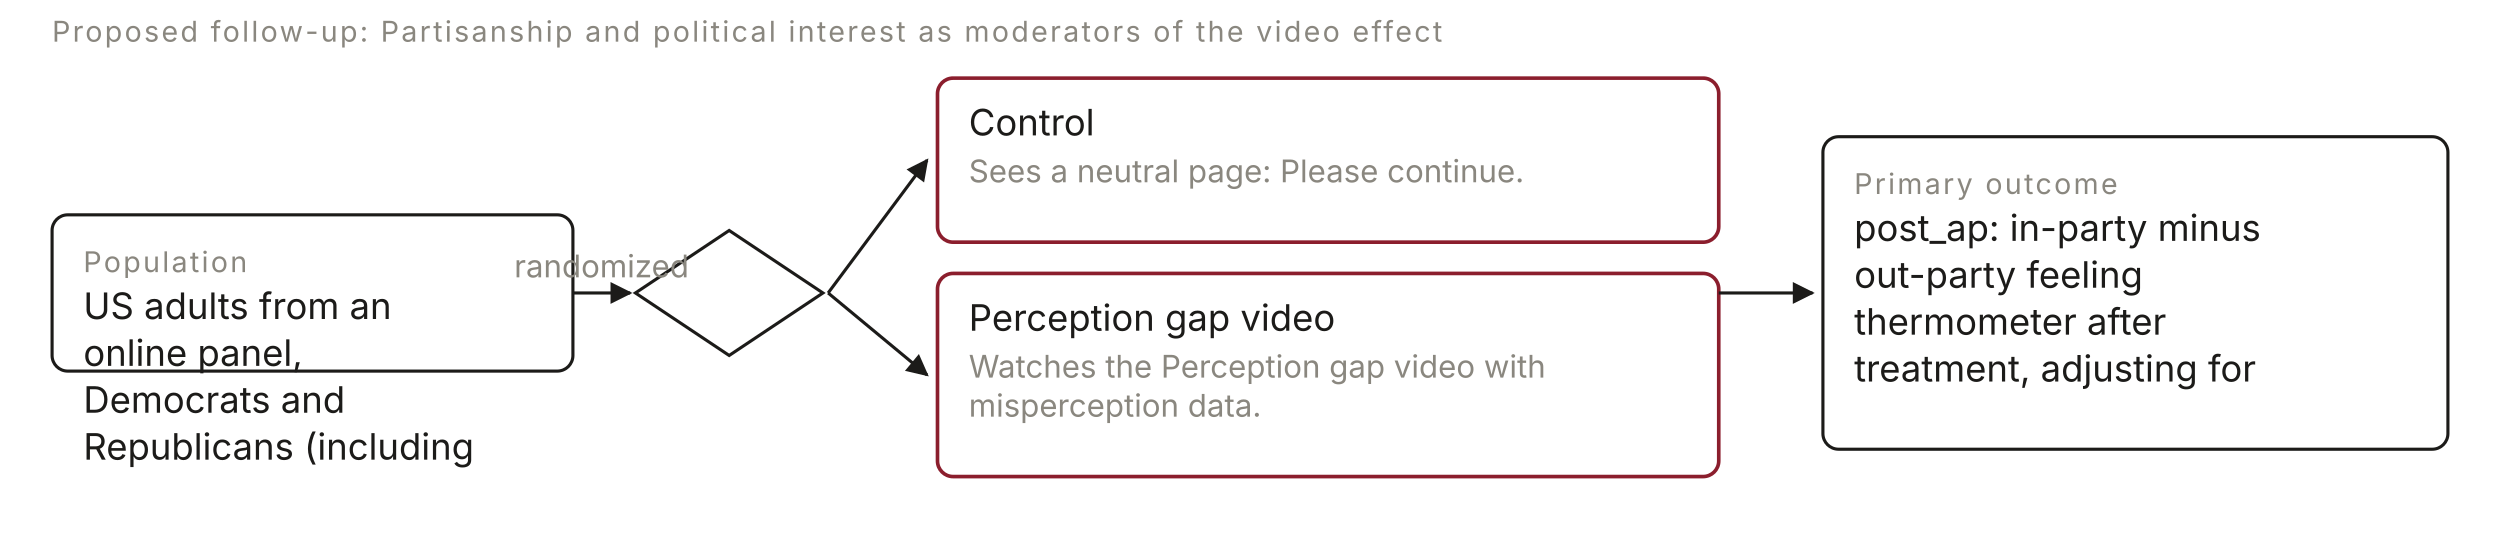
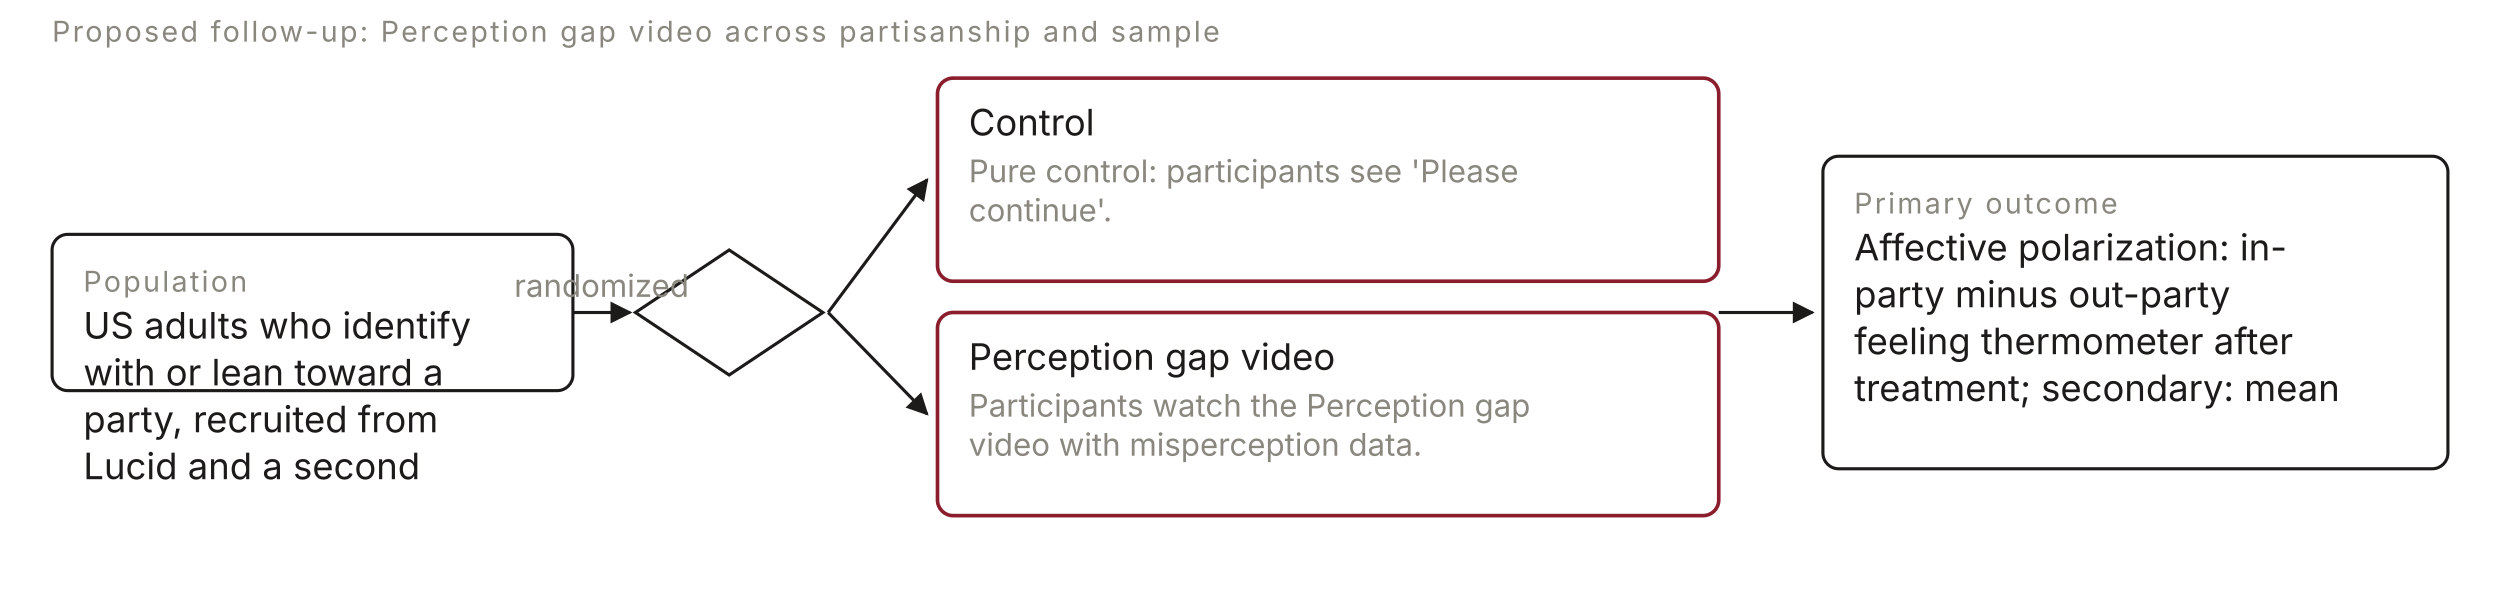
- <svg xmlns="http://www.w3.org/2000/svg" viewBox="0 0 960 215" width="100%" role="img" aria-labelledby="fd-title fd-desc">
+ <svg xmlns="http://www.w3.org/2000/svg" viewBox="0 0 960 230" width="100%" role="img" aria-labelledby="fd-title fd-desc">
  <style>
:root{--fd-ink:#1c1b19;--fd-muted:#8a877f;--fd-rule:#d9d5cc;--fd-accent:#8b1e2d;--fd-bg:#ffffff}
@media (prefers-color-scheme: dark){:root{--fd-ink:#ecebe6;--fd-muted:#b4b1a9;--fd-rule:#4a4a52;--fd-accent:#e08a96;--fd-bg:#1d1d23}}
.box{fill:var(--fd-bg,#fff);stroke:var(--fd-ink,#1c1b19);stroke-width:1.2}
.arm{fill:var(--fd-bg,#fff);stroke:var(--fd-accent,#8b1e2d);stroke-width:1.4}
.soft{fill:var(--fd-bg,#fff);stroke:var(--fd-rule,#d9d5cc);stroke-width:1.2}
text{font-family:Inter,Helvetica,Arial,sans-serif;fill:var(--fd-ink,#1c1b19);font-size:14px}
.cap{font-size:12px;fill:var(--fd-muted,#8a877f)}
.kicker{font-size:11px;letter-spacing:.08em;fill:var(--fd-muted,#8a877f);text-transform:uppercase}
.edge{stroke:var(--fd-ink,#1c1b19);stroke-width:1.2;fill:none;marker-end:url(#fd-arrow)}
.assoc{stroke-dasharray:5 4}
#fd-arrow path{fill:var(--fd-ink,#1c1b19)}
</style>
  <defs>
    <marker id="fd-arrow" viewBox="0 0 10 10" refX="9" refY="5" markerWidth="7" markerHeight="7" orient="auto-start-reverse">
      <path d="M0,0 L10,5 L0,10 z" />
    </marker>
  </defs>
-   <text class="kicker" x="20" y="16">Proposed follow-up: Partisanship and political interest as moderators of the video effect</text>
+   <text class="kicker" x="20" y="16">Proposed follow-up: Perception gap video across partisanship and sample</text>
  <g>
-     <rect class="box" x="20" y="82.5" width="200" height="60" rx="6" />
-     <text class="kicker" x="32" y="104.5">Population</text>
-     <text x="32" y="122.5">US adults from an</text>
-     <text x="32" y="140.5">online panel,</text>
-     <text x="32" y="158.5">Democrats and</text>
-     <text x="32" y="176.5">Republicans (including</text>
+     <rect class="box" x="20" y="90.0" width="200" height="60" rx="6" />
+     <text class="kicker" x="32" y="112.0">Population</text>
+     <text x="32" y="130.0">US adults who identify</text>
+     <text x="32" y="148.0">with or lean toward a</text>
+     <text x="32" y="166.0">party, recruited from</text>
+     <text x="32" y="184.0">Lucid and a second</text>
  </g>
-   <polygon class="box" points="280,88.5 316,112.5 280,136.5 244,112.5" />
-   <path class="edge" d="M220,112.5 L242,112.5" />
-   <text class="cap" x="231.0" y="106.5" text-anchor="middle">randomized</text>
-   <g id="arm-c_control" data-text="Sees a neutral page: Please continue.">
-     <rect class="arm" x="360" y="30" width="300" height="63" rx="6" />
+   <polygon class="box" points="280,96.0 316,120.0 280,144.0 244,120.0" />
+   <path class="edge" d="M220,120.0 L242,120.0" />
+   <text class="cap" x="231.0" y="114.0" text-anchor="middle">randomized</text>
+   <g id="arm-c_control" data-text="Pure control: participants see 'Please continue'.">
+     <rect class="arm" x="360" y="30" width="300" height="78" rx="6" />
    <text x="372" y="52">Control</text>
-     <text class="cap" x="372" y="70">Sees a neutral page: Please continue.</text>
+     <text class="cap" x="372" y="70">Pure control: participants see 'Please</text>
+     <text class="cap" x="372" y="85">continue'.</text>
  </g>
-   <path class="edge" d="M318,112.5 L356,61.5" />
-   <g id="arm-c_video" data-text="Watches the Perception gap video with misperception data.">
-     <rect class="arm" x="360" y="105" width="300" height="78" rx="6" />
-     <text x="372" y="127">Perception gap video</text>
-     <text class="cap" x="372" y="145">Watches the Perception gap video with</text>
-     <text class="cap" x="372" y="160">misperception data.</text>
+   <path class="edge" d="M318,120.0 L356,69.0" />
+   <g id="arm-c_video" data-text="Participants watch the Perception gap video with misperception data.">
+     <rect class="arm" x="360" y="120" width="300" height="78" rx="6" />
+     <text x="372" y="142">Perception gap video</text>
+     <text class="cap" x="372" y="160">Participants watch the Perception gap</text>
+     <text class="cap" x="372" y="175">video with misperception data.</text>
  </g>
-   <path class="edge" d="M318,112.5 L356,144.0" />
+   <path class="edge" d="M318,120.0 L356,159.0" />
  <g>
-     <rect class="box" x="700" y="52.5" width="240" height="120" rx="6" />
-     <text class="kicker" x="712" y="74.5">Primary outcome</text>
-     <text x="712" y="92.5">post_ap: in-party minus</text>
-     <text x="712" y="110.5">out-party feeling</text>
-     <text x="712" y="128.5">thermometer after</text>
-     <text x="712" y="146.5">treatment, adjusting for</text>
+     <rect class="box" x="700" y="60.0" width="240" height="120" rx="6" />
+     <text class="kicker" x="712" y="82.0">Primary outcome</text>
+     <text x="712" y="100.0">Affective polarization: in-</text>
+     <text x="712" y="118.0">party minus out-party</text>
+     <text x="712" y="136.0">feeling thermometer after</text>
+     <text x="712" y="154.0">treatment; secondary: mean</text>
  </g>
-   <path class="edge" d="M660,112.5 L696,112.5" />
+   <path class="edge" d="M660,120.0 L696,120.0" />
</svg>
